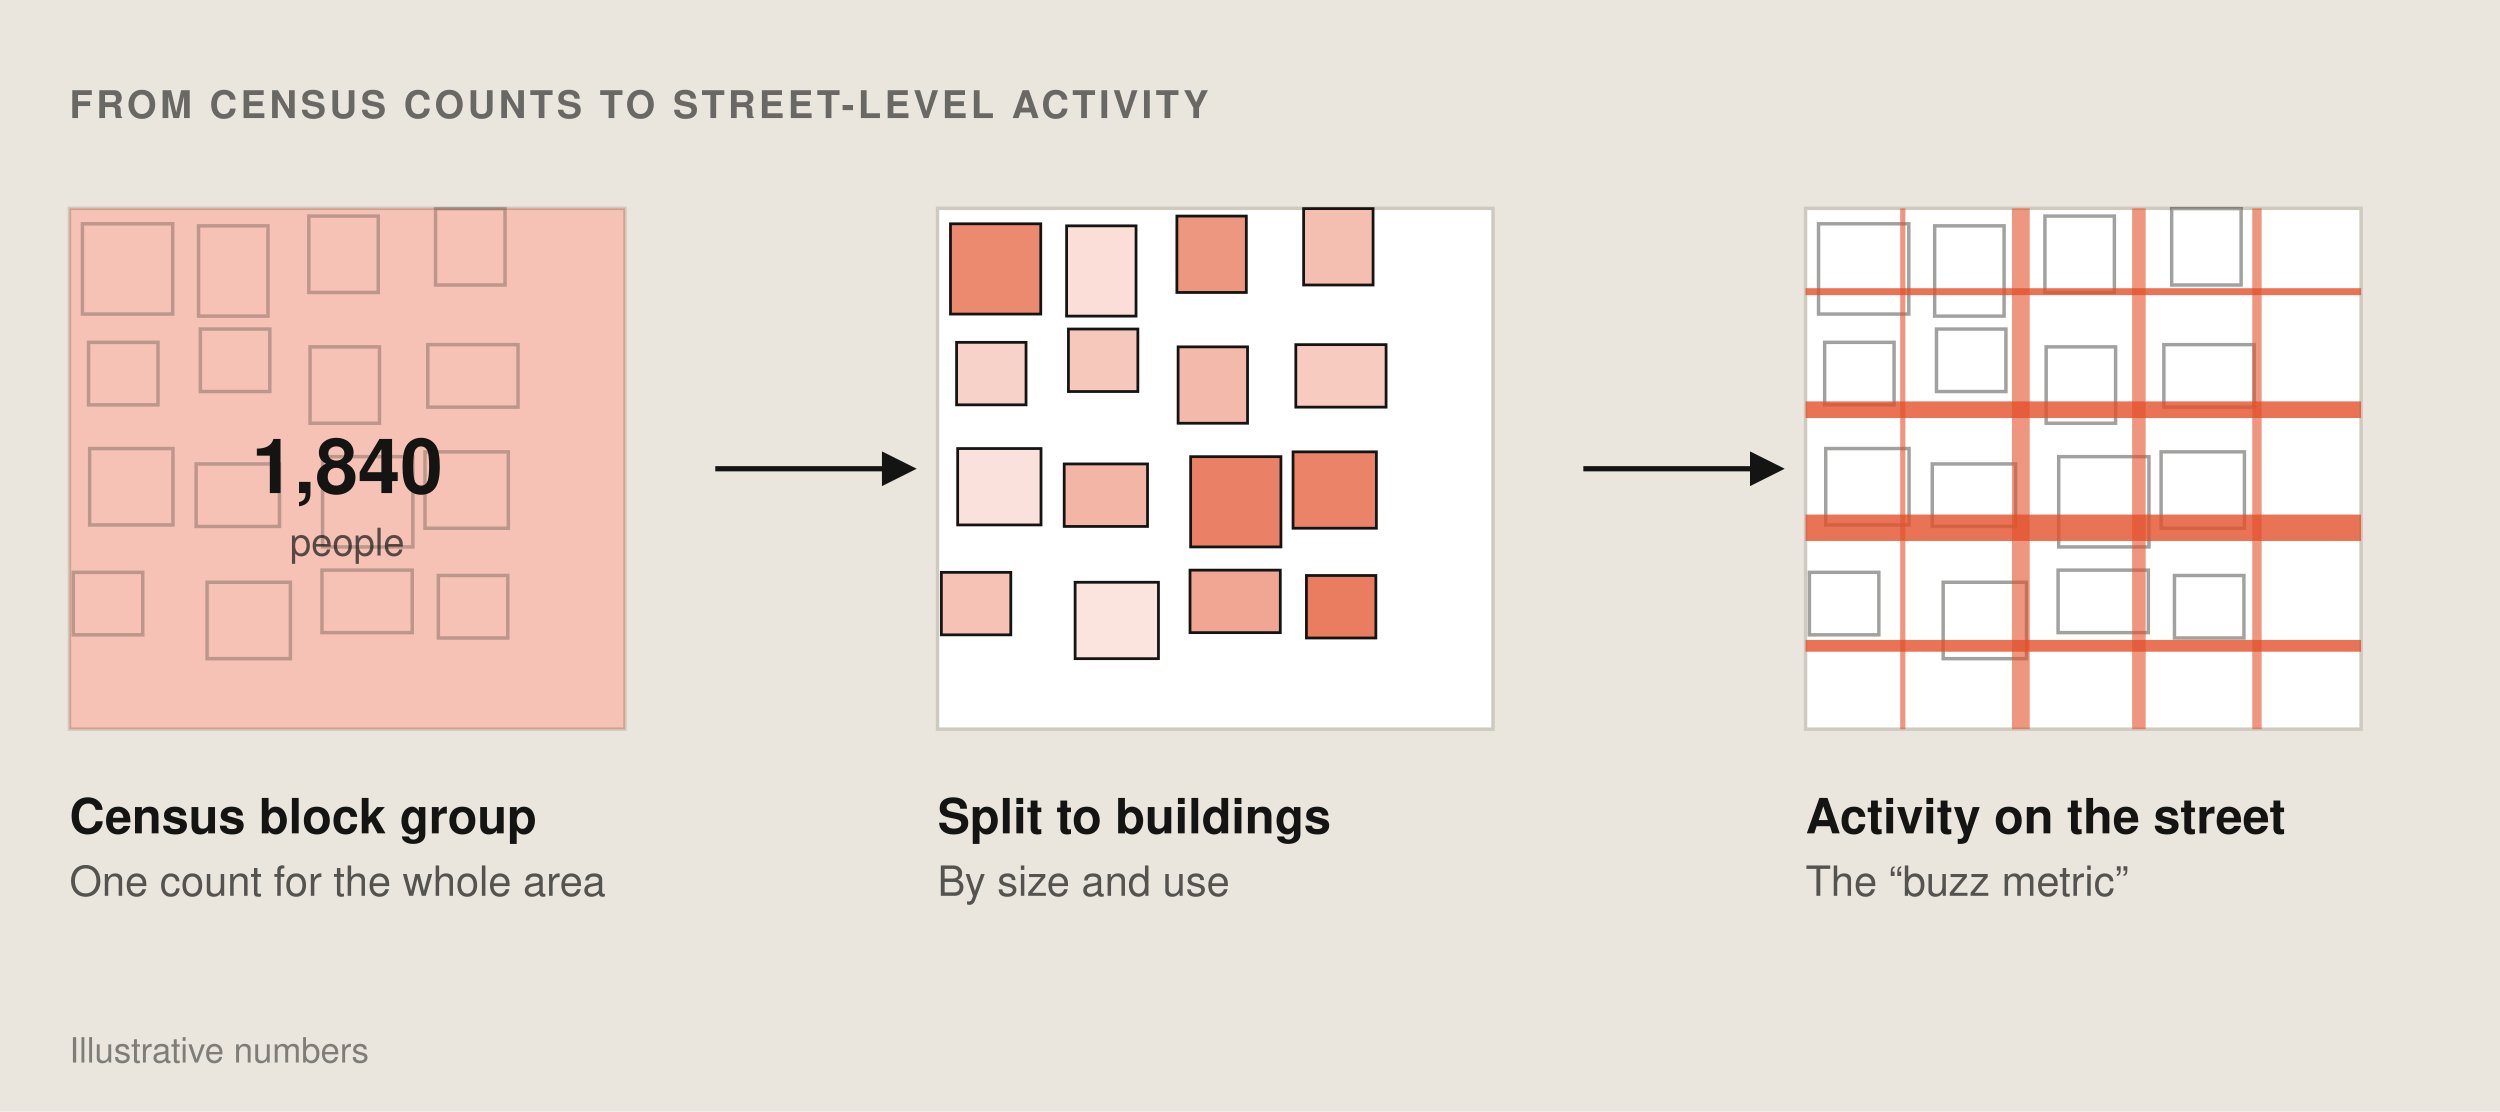
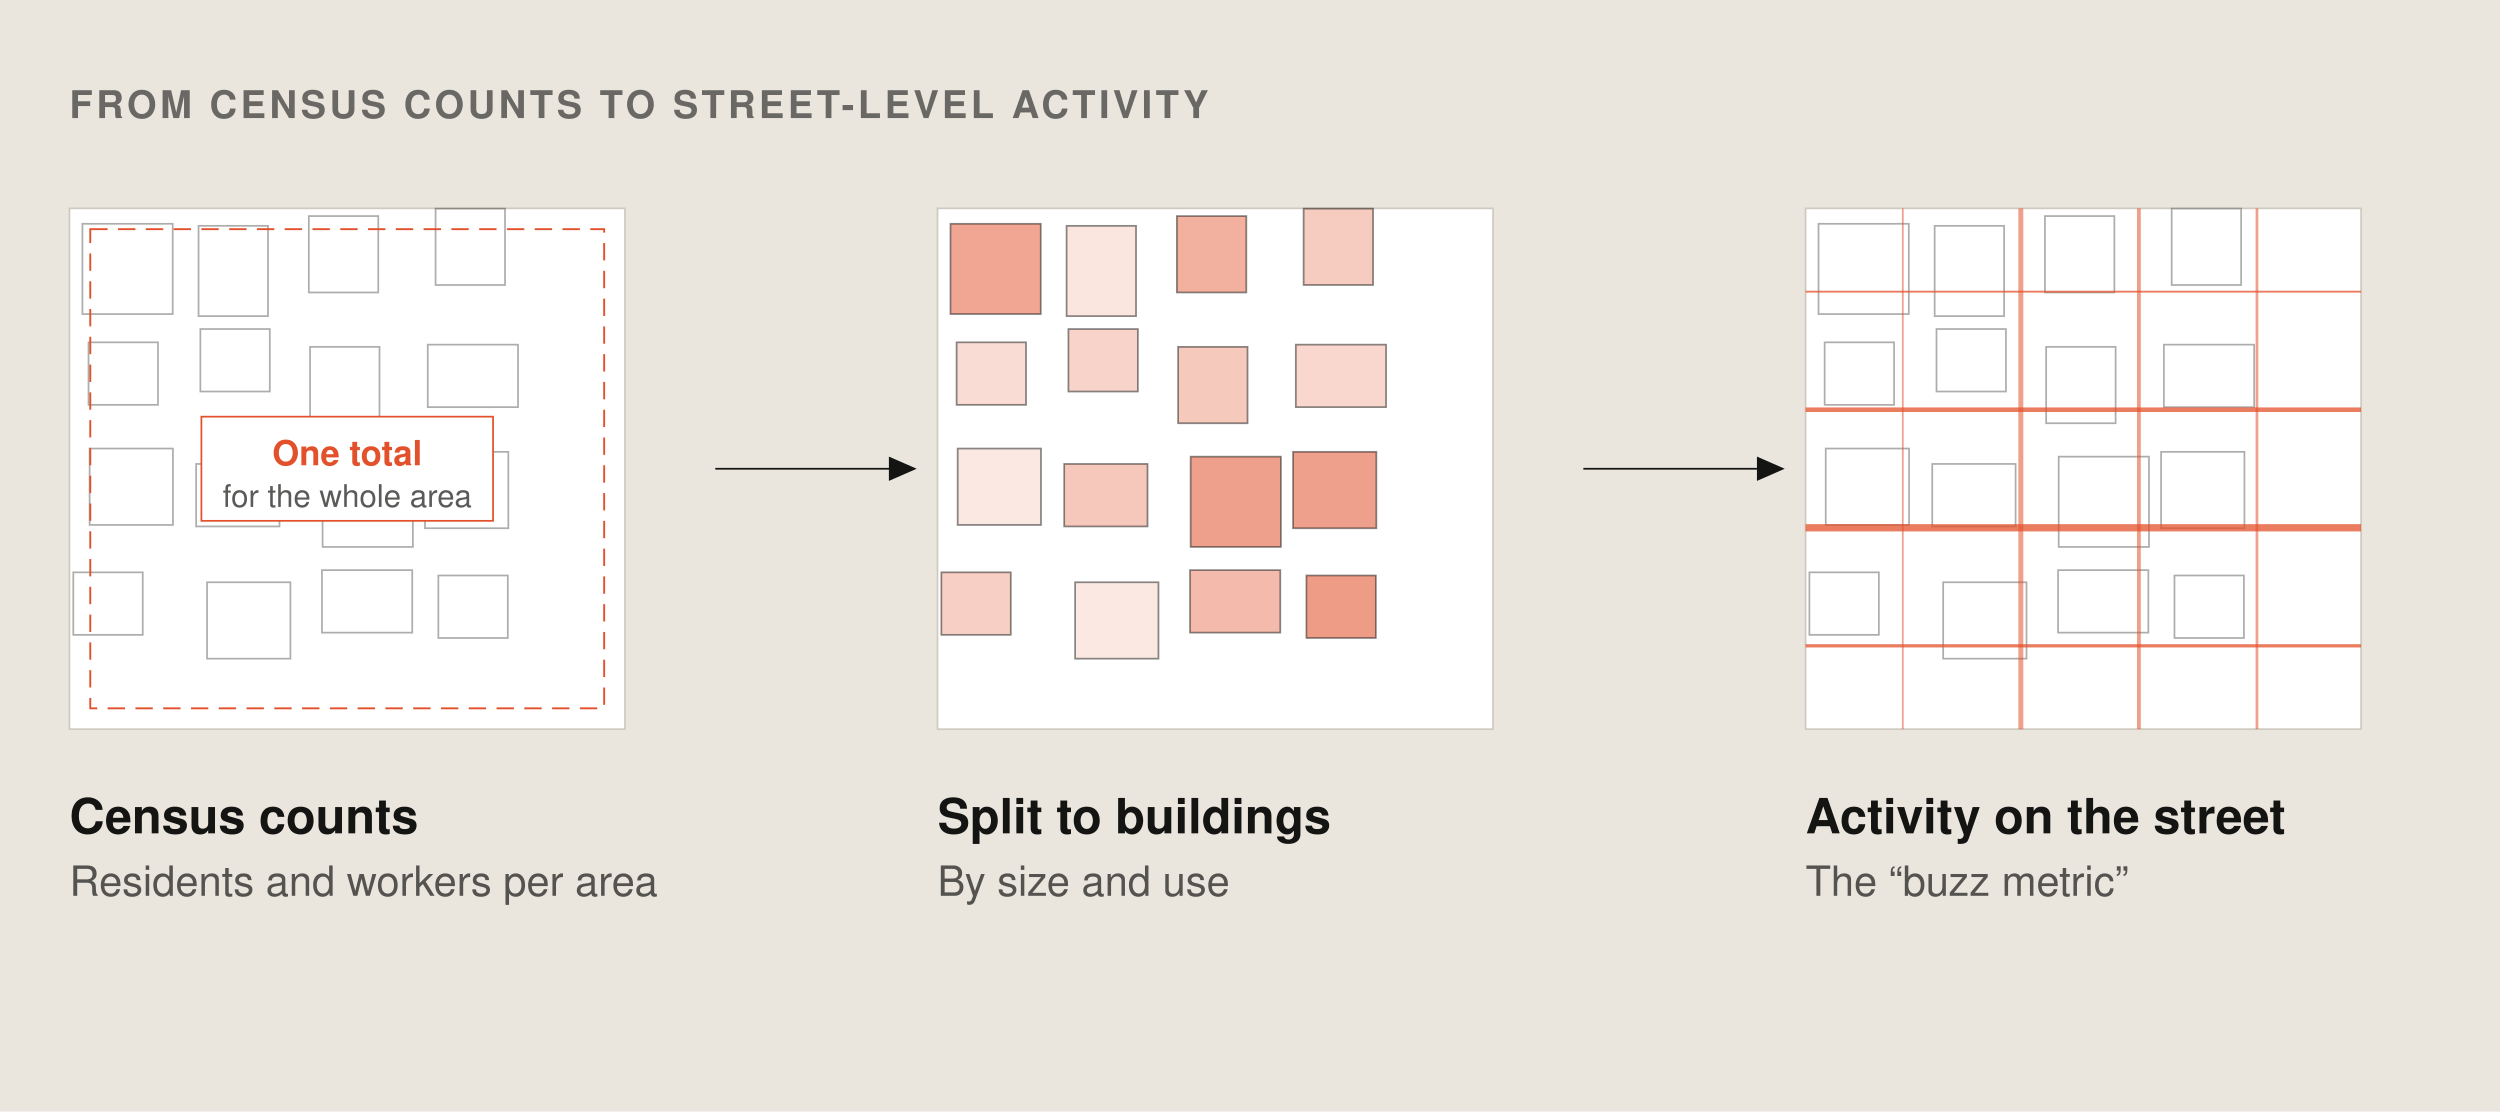
- <svg xmlns="http://www.w3.org/2000/svg" viewBox="0 0 720 320" role="img" aria-label="Diagram: one census count for an area is split across its buildings, then turned into estimated activity on each street">
+ <svg xmlns="http://www.w3.org/2000/svg" data-thinned="1" viewBox="0 0 720 320" role="img" aria-label="Diagram: census counts for an area are split across its buildings by size and use, then turned into estimated activity on each street">
  <rect width="720" height="320" fill="#EAE6DE" />
  <g transform="translate(0 0)">
-     <rect x="20" y="60" width="160" height="150" fill="#fff" stroke="#CFCAC0" />
-     <rect x="20" y="60" width="160" height="150" fill="#E2512B" fill-opacity=".35" />
-     <text x="100" y="142" text-anchor="middle" font-family="Archivo, Helvetica, Arial, sans-serif" font-size="22" font-weight="800" fill="#141413" fill-opacity="1" letter-spacing="0">1,840</text>
-     <text x="100" y="160" text-anchor="middle" font-family="Archivo, Helvetica, Arial, sans-serif" font-size="11" font-weight="400" fill="#141413" fill-opacity="0.7" letter-spacing="0">people</text>
-     <rect x="23.737" y="64.451" width="26" height="26" fill="none" stroke="#141413" stroke-opacity=".25" />
-     <rect x="57.18" y="65.042" width="20" height="26" fill="none" stroke="#141413" stroke-opacity=".25" />
-     <rect x="88.941" y="62.231" width="20" height="22" fill="none" stroke="#141413" stroke-opacity=".25" />
-     <rect x="125.444" y="60.079" width="20" height="22" fill="none" stroke="#141413" stroke-opacity=".25" />
-     <rect x="25.498" y="98.594" width="20" height="18" fill="none" stroke="#141413" stroke-opacity=".25" />
-     <rect x="57.705" y="94.76" width="20" height="18" fill="none" stroke="#141413" stroke-opacity=".25" />
-     <rect x="89.293" y="99.895" width="20" height="22" fill="none" stroke="#141413" stroke-opacity=".25" />
-     <rect x="123.193" y="99.257" width="26" height="18" fill="none" stroke="#141413" stroke-opacity=".25" />
-     <rect x="25.811" y="129.181" width="24" height="22" fill="none" stroke="#141413" stroke-opacity=".25" />
-     <rect x="56.489" y="133.615" width="24" height="18" fill="none" stroke="#141413" stroke-opacity=".25" />
-     <rect x="92.904" y="131.517" width="26" height="26" fill="none" stroke="#141413" stroke-opacity=".25" />
-     <rect x="122.396" y="130.132" width="24" height="22" fill="none" stroke="#141413" stroke-opacity=".25" />
-     <rect x="21.109" y="164.835" width="20" height="18" fill="none" stroke="#141413" stroke-opacity=".25" />
-     <rect x="59.634" y="167.695" width="24" height="22" fill="none" stroke="#141413" stroke-opacity=".25" />
-     <rect x="92.726" y="164.197" width="26" height="18" fill="none" stroke="#141413" stroke-opacity=".25" />
-     <rect x="126.247" y="165.742" width="20" height="18" fill="none" stroke="#141413" stroke-opacity=".25" />
-     <text x="20" y="240" text-anchor="start" font-family="Archivo, Helvetica, Arial, sans-serif" font-size="14" font-weight="700" fill="#141413" fill-opacity="1" letter-spacing="0">Census block group</text>
-     <text x="20" y="258" text-anchor="start" font-family="Archivo, Helvetica, Arial, sans-serif" font-size="12" font-weight="400" fill="#141413" fill-opacity="0.7" letter-spacing="0">One count for the whole area</text>
+     <rect x="20" y="60" width="160" height="150" fill="#fff" stroke="#CFCAC0" stroke-width="0.5" />
+     <rect x="23.737" y="64.451" width="26" height="26" fill="none" stroke="#141413" stroke-width="0.5" stroke-opacity=".35" />
+     <rect x="57.18" y="65.042" width="20" height="26" fill="none" stroke="#141413" stroke-width="0.5" stroke-opacity=".35" />
+     <rect x="88.941" y="62.231" width="20" height="22" fill="none" stroke="#141413" stroke-width="0.5" stroke-opacity=".35" />
+     <rect x="125.444" y="60.079" width="20" height="22" fill="none" stroke="#141413" stroke-width="0.5" stroke-opacity=".35" />
+     <rect x="25.498" y="98.594" width="20" height="18" fill="none" stroke="#141413" stroke-width="0.5" stroke-opacity=".35" />
+     <rect x="57.705" y="94.76" width="20" height="18" fill="none" stroke="#141413" stroke-width="0.5" stroke-opacity=".35" />
+     <rect x="89.293" y="99.895" width="20" height="22" fill="none" stroke="#141413" stroke-width="0.5" stroke-opacity=".35" />
+     <rect x="123.193" y="99.257" width="26" height="18" fill="none" stroke="#141413" stroke-width="0.5" stroke-opacity=".35" />
+     <rect x="25.811" y="129.181" width="24" height="22" fill="none" stroke="#141413" stroke-width="0.5" stroke-opacity=".35" />
+     <rect x="56.489" y="133.615" width="24" height="18" fill="none" stroke="#141413" stroke-width="0.5" stroke-opacity=".35" />
+     <rect x="92.904" y="131.517" width="26" height="26" fill="none" stroke="#141413" stroke-width="0.5" stroke-opacity=".35" />
+     <rect x="122.396" y="130.132" width="24" height="22" fill="none" stroke="#141413" stroke-width="0.5" stroke-opacity=".35" />
+     <rect x="21.109" y="164.835" width="20" height="18" fill="none" stroke="#141413" stroke-width="0.5" stroke-opacity=".35" />
+     <rect x="59.634" y="167.695" width="24" height="22" fill="none" stroke="#141413" stroke-width="0.5" stroke-opacity=".35" />
+     <rect x="92.726" y="164.197" width="26" height="18" fill="none" stroke="#141413" stroke-width="0.5" stroke-opacity=".35" />
+     <rect x="126.247" y="165.742" width="20" height="18" fill="none" stroke="#141413" stroke-width="0.5" stroke-opacity=".35" />
+     <rect x="26" y="66" width="148" height="138" fill="none" stroke="#E2512B" stroke-width="0.55" stroke-dasharray="5 3" />
+     <rect x="58" y="120" width="84" height="30" fill="#fff" stroke="#E2512B" stroke-width="0.5" />
+     <text x="100" y="134" text-anchor="middle" font-family="Archivo, Helvetica, Arial, sans-serif" font-size="10" font-weight="600" fill="#E2512B" fill-opacity="1" letter-spacing="0">One total</text>
+     <text x="100" y="146" text-anchor="middle" font-family="Archivo, Helvetica, Arial, sans-serif" font-size="9" font-weight="400" fill="#141413" fill-opacity="0.7" letter-spacing="0">for the whole area</text>
+     <text x="20" y="240" text-anchor="start" font-family="Archivo, Helvetica, Arial, sans-serif" font-size="14" font-weight="700" fill="#141413" fill-opacity="1" letter-spacing="0">Census counts</text>
+     <text x="20" y="258" text-anchor="start" font-family="Archivo, Helvetica, Arial, sans-serif" font-size="12" font-weight="400" fill="#141413" fill-opacity="0.7" letter-spacing="0">Residents and workers per area</text>
  </g>
  <g transform="translate(250 0)">
-     <rect x="20" y="60" width="160" height="150" fill="#fff" stroke="#CFCAC0" />
-     <rect x="23.737" y="64.451" width="26" height="26" fill="#E2512B" fill-opacity="0.67" stroke="#141413" stroke-width=".8" />
-     <rect x="57.18" y="65.042" width="20" height="26" fill="#E2512B" fill-opacity="0.19" stroke="#141413" stroke-width=".8" />
-     <rect x="88.941" y="62.231" width="20" height="22" fill="#E2512B" fill-opacity="0.59" stroke="#141413" stroke-width=".8" />
-     <rect x="125.444" y="60.079" width="20" height="22" fill="#E2512B" fill-opacity="0.37" stroke="#141413" stroke-width=".8" />
-     <rect x="25.498" y="98.594" width="20" height="18" fill="#E2512B" fill-opacity="0.26" stroke="#141413" stroke-width=".8" />
-     <rect x="57.705" y="94.76" width="20" height="18" fill="#E2512B" fill-opacity="0.32" stroke="#141413" stroke-width=".8" />
-     <rect x="89.293" y="99.895" width="20" height="22" fill="#E2512B" fill-opacity="0.40" stroke="#141413" stroke-width=".8" />
-     <rect x="123.193" y="99.257" width="26" height="18" fill="#E2512B" fill-opacity="0.30" stroke="#141413" stroke-width=".8" />
-     <rect x="25.811" y="129.181" width="24" height="22" fill="#E2512B" fill-opacity="0.17" stroke="#141413" stroke-width=".8" />
-     <rect x="56.489" y="133.615" width="24" height="18" fill="#E2512B" fill-opacity="0.42" stroke="#141413" stroke-width=".8" />
-     <rect x="92.904" y="131.517" width="26" height="26" fill="#E2512B" fill-opacity="0.72" stroke="#141413" stroke-width=".8" />
-     <rect x="122.396" y="130.132" width="24" height="22" fill="#E2512B" fill-opacity="0.71" stroke="#141413" stroke-width=".8" />
-     <rect x="21.109" y="164.835" width="20" height="18" fill="#E2512B" fill-opacity="0.35" stroke="#141413" stroke-width=".8" />
-     <rect x="59.634" y="167.695" width="24" height="22" fill="#E2512B" fill-opacity="0.16" stroke="#141413" stroke-width=".8" />
-     <rect x="92.726" y="164.197" width="26" height="18" fill="#E2512B" fill-opacity="0.51" stroke="#141413" stroke-width=".8" />
-     <rect x="126.247" y="165.742" width="20" height="18" fill="#E2512B" fill-opacity="0.75" stroke="#141413" stroke-width=".8" />
+     <rect x="20" y="60" width="160" height="150" fill="#fff" stroke="#CFCAC0" stroke-width="0.5" />
+     <rect x="23.737" y="64.451" width="26" height="26" fill="#E2512B" fill-opacity="0.51" stroke="#141413" stroke-width="0.5" stroke-opacity=".5" />
+     <rect x="57.18" y="65.042" width="20" height="26" fill="#E2512B" fill-opacity="0.15" stroke="#141413" stroke-width="0.5" stroke-opacity=".5" />
+     <rect x="88.941" y="62.231" width="20" height="22" fill="#E2512B" fill-opacity="0.45" stroke="#141413" stroke-width="0.5" stroke-opacity=".5" />
+     <rect x="125.444" y="60.079" width="20" height="22" fill="#E2512B" fill-opacity="0.29" stroke="#141413" stroke-width="0.5" stroke-opacity=".5" />
+     <rect x="25.498" y="98.594" width="20" height="18" fill="#E2512B" fill-opacity="0.20" stroke="#141413" stroke-width="0.5" stroke-opacity=".5" />
+     <rect x="57.705" y="94.76" width="20" height="18" fill="#E2512B" fill-opacity="0.25" stroke="#141413" stroke-width="0.5" stroke-opacity=".5" />
+     <rect x="89.293" y="99.895" width="20" height="22" fill="#E2512B" fill-opacity="0.31" stroke="#141413" stroke-width="0.5" stroke-opacity=".5" />
+     <rect x="123.193" y="99.257" width="26" height="18" fill="#E2512B" fill-opacity="0.23" stroke="#141413" stroke-width="0.5" stroke-opacity=".5" />
+     <rect x="25.811" y="129.181" width="24" height="22" fill="#E2512B" fill-opacity="0.13" stroke="#141413" stroke-width="0.5" stroke-opacity=".5" />
+     <rect x="56.489" y="133.615" width="24" height="18" fill="#E2512B" fill-opacity="0.32" stroke="#141413" stroke-width="0.5" stroke-opacity=".5" />
+     <rect x="92.904" y="131.517" width="26" height="26" fill="#E2512B" fill-opacity="0.54" stroke="#141413" stroke-width="0.5" stroke-opacity=".5" />
+     <rect x="122.396" y="130.132" width="24" height="22" fill="#E2512B" fill-opacity="0.54" stroke="#141413" stroke-width="0.5" stroke-opacity=".5" />
+     <rect x="21.109" y="164.835" width="20" height="18" fill="#E2512B" fill-opacity="0.27" stroke="#141413" stroke-width="0.5" stroke-opacity=".5" />
+     <rect x="59.634" y="167.695" width="24" height="22" fill="#E2512B" fill-opacity="0.13" stroke="#141413" stroke-width="0.5" stroke-opacity=".5" />
+     <rect x="92.726" y="164.197" width="26" height="18" fill="#E2512B" fill-opacity="0.39" stroke="#141413" stroke-width="0.5" stroke-opacity=".5" />
+     <rect x="126.247" y="165.742" width="20" height="18" fill="#E2512B" fill-opacity="0.57" stroke="#141413" stroke-width="0.5" stroke-opacity=".5" />
    <text x="20" y="240" text-anchor="start" font-family="Archivo, Helvetica, Arial, sans-serif" font-size="14" font-weight="700" fill="#141413" fill-opacity="1" letter-spacing="0">Split to buildings</text>
    <text x="20" y="258" text-anchor="start" font-family="Archivo, Helvetica, Arial, sans-serif" font-size="12" font-weight="400" fill="#141413" fill-opacity="0.7" letter-spacing="0">By size and use</text>
  </g>
  <g transform="translate(500 0)">
-     <rect x="20" y="60" width="160" height="150" fill="#fff" stroke="#CFCAC0" />
-     <rect x="23.737" y="64.451" width="26" height="26" fill="#fff" stroke="#141413" stroke-opacity=".4" />
-     <rect x="57.18" y="65.042" width="20" height="26" fill="#fff" stroke="#141413" stroke-opacity=".4" />
-     <rect x="88.941" y="62.231" width="20" height="22" fill="#fff" stroke="#141413" stroke-opacity=".4" />
-     <rect x="125.444" y="60.079" width="20" height="22" fill="#fff" stroke="#141413" stroke-opacity=".4" />
-     <rect x="25.498" y="98.594" width="20" height="18" fill="#fff" stroke="#141413" stroke-opacity=".4" />
-     <rect x="57.705" y="94.76" width="20" height="18" fill="#fff" stroke="#141413" stroke-opacity=".4" />
-     <rect x="89.293" y="99.895" width="20" height="22" fill="#fff" stroke="#141413" stroke-opacity=".4" />
-     <rect x="123.193" y="99.257" width="26" height="18" fill="#fff" stroke="#141413" stroke-opacity=".4" />
-     <rect x="25.811" y="129.181" width="24" height="22" fill="#fff" stroke="#141413" stroke-opacity=".4" />
-     <rect x="56.489" y="133.615" width="24" height="18" fill="#fff" stroke="#141413" stroke-opacity=".4" />
-     <rect x="92.904" y="131.517" width="26" height="26" fill="#fff" stroke="#141413" stroke-opacity=".4" />
-     <rect x="122.396" y="130.132" width="24" height="22" fill="#fff" stroke="#141413" stroke-opacity=".4" />
-     <rect x="21.109" y="164.835" width="20" height="18" fill="#fff" stroke="#141413" stroke-opacity=".4" />
-     <rect x="59.634" y="167.695" width="24" height="22" fill="#fff" stroke="#141413" stroke-opacity=".4" />
-     <rect x="92.726" y="164.197" width="26" height="18" fill="#fff" stroke="#141413" stroke-opacity=".4" />
-     <rect x="126.247" y="165.742" width="20" height="18" fill="#fff" stroke="#141413" stroke-opacity=".4" />
-     <line x1="20" y1="84" x2="180" y2="84" stroke="#E2512B" stroke-width="2.0" stroke-opacity=".8" />
-     <line x1="20" y1="118" x2="180" y2="118" stroke="#E2512B" stroke-width="4.8" stroke-opacity=".8" />
-     <line x1="20" y1="152" x2="180" y2="152" stroke="#E2512B" stroke-width="7.6" stroke-opacity=".8" />
-     <line x1="20" y1="186" x2="180" y2="186" stroke="#E2512B" stroke-width="3.4" stroke-opacity=".8" />
-     <line x1="48" y1="60" x2="48" y2="210" stroke="#E2512B" stroke-width="1.5" stroke-opacity=".6" />
-     <line x1="82" y1="60" x2="82" y2="210" stroke="#E2512B" stroke-width="5.1" stroke-opacity=".6" />
-     <line x1="116" y1="60" x2="116" y2="210" stroke="#E2512B" stroke-width="3.9" stroke-opacity=".6" />
-     <line x1="150" y1="60" x2="150" y2="210" stroke="#E2512B" stroke-width="2.7" stroke-opacity=".6" />
+     <rect x="20" y="60" width="160" height="150" fill="#fff" stroke="#CFCAC0" stroke-width="0.5" />
+     <rect x="23.737" y="64.451" width="26" height="26" fill="#fff" stroke="#141413" stroke-width="0.5" stroke-opacity=".35" />
+     <rect x="57.18" y="65.042" width="20" height="26" fill="#fff" stroke="#141413" stroke-width="0.5" stroke-opacity=".35" />
+     <rect x="88.941" y="62.231" width="20" height="22" fill="#fff" stroke="#141413" stroke-width="0.5" stroke-opacity=".35" />
+     <rect x="125.444" y="60.079" width="20" height="22" fill="#fff" stroke="#141413" stroke-width="0.5" stroke-opacity=".35" />
+     <rect x="25.498" y="98.594" width="20" height="18" fill="#fff" stroke="#141413" stroke-width="0.5" stroke-opacity=".35" />
+     <rect x="57.705" y="94.76" width="20" height="18" fill="#fff" stroke="#141413" stroke-width="0.5" stroke-opacity=".35" />
+     <rect x="89.293" y="99.895" width="20" height="22" fill="#fff" stroke="#141413" stroke-width="0.5" stroke-opacity=".35" />
+     <rect x="123.193" y="99.257" width="26" height="18" fill="#fff" stroke="#141413" stroke-width="0.5" stroke-opacity=".35" />
+     <rect x="25.811" y="129.181" width="24" height="22" fill="#fff" stroke="#141413" stroke-width="0.5" stroke-opacity=".35" />
+     <rect x="56.489" y="133.615" width="24" height="18" fill="#fff" stroke="#141413" stroke-width="0.5" stroke-opacity=".35" />
+     <rect x="92.904" y="131.517" width="26" height="26" fill="#fff" stroke="#141413" stroke-width="0.5" stroke-opacity=".35" />
+     <rect x="122.396" y="130.132" width="24" height="22" fill="#fff" stroke="#141413" stroke-width="0.5" stroke-opacity=".35" />
+     <rect x="21.109" y="164.835" width="20" height="18" fill="#fff" stroke="#141413" stroke-width="0.5" stroke-opacity=".35" />
+     <rect x="59.634" y="167.695" width="24" height="22" fill="#fff" stroke="#141413" stroke-width="0.5" stroke-opacity=".35" />
+     <rect x="92.726" y="164.197" width="26" height="18" fill="#fff" stroke="#141413" stroke-width="0.5" stroke-opacity=".35" />
+     <rect x="126.247" y="165.742" width="20" height="18" fill="#fff" stroke="#141413" stroke-width="0.5" stroke-opacity=".35" />
+     <line x1="20" y1="84" x2="180" y2="84" stroke="#E2512B" stroke-width="0.55" stroke-opacity=".75" />
+     <line x1="20" y1="118" x2="180" y2="118" stroke="#E2512B" stroke-width="1.32" stroke-opacity=".75" />
+     <line x1="20" y1="152" x2="180" y2="152" stroke="#E2512B" stroke-width="2.09" stroke-opacity=".75" />
+     <line x1="20" y1="186" x2="180" y2="186" stroke="#E2512B" stroke-width="0.94" stroke-opacity=".75" />
+     <line x1="48" y1="60" x2="48" y2="210" stroke="#E2512B" stroke-width="0.5" stroke-opacity=".55" />
+     <line x1="82" y1="60" x2="82" y2="210" stroke="#E2512B" stroke-width="1.43" stroke-opacity=".55" />
+     <line x1="116" y1="60" x2="116" y2="210" stroke="#E2512B" stroke-width="1.1" stroke-opacity=".55" />
+     <line x1="150" y1="60" x2="150" y2="210" stroke="#E2512B" stroke-width="0.77" stroke-opacity=".55" />
    <text x="20" y="240" text-anchor="start" font-family="Archivo, Helvetica, Arial, sans-serif" font-size="14" font-weight="700" fill="#141413" fill-opacity="1" letter-spacing="0">Activity on the street</text>
    <text x="20" y="258" text-anchor="start" font-family="Archivo, Helvetica, Arial, sans-serif" font-size="12" font-weight="400" fill="#141413" fill-opacity="0.7" letter-spacing="0">The “buzz metric”</text>
  </g>
-   <line x1="206" y1="135" x2="256" y2="135" stroke="#141413" stroke-width="1.5" />
-   <path d="M264 135 l-10 -5 v10 z" fill="#141413" />
-   <line x1="456" y1="135" x2="506" y2="135" stroke="#141413" stroke-width="1.5" />
-   <path d="M514 135 l-10 -5 v10 z" fill="#141413" />
+   <line x1="206" y1="135" x2="257" y2="135" stroke="#141413" stroke-width="0.5" />
+   <path d="M264 135 l-8 -3.5 v7 z" fill="#141413" />
+   <line x1="456" y1="135" x2="507" y2="135" stroke="#141413" stroke-width="0.5" />
+   <path d="M514 135 l-8 -3.5 v7 z" fill="#141413" />
  <text x="20" y="34" text-anchor="start" font-family="Archivo, Helvetica, Arial, sans-serif" font-size="11" font-weight="600" fill="#141413" fill-opacity="0.6" letter-spacing="1">FROM CENSUS COUNTS TO STREET-LEVEL ACTIVITY</text>
-   <text x="20" y="306" text-anchor="start" font-family="Archivo, Helvetica, Arial, sans-serif" font-size="10" font-weight="400" fill="#141413" fill-opacity="0.5" letter-spacing="0">Illustrative numbers</text>
</svg>
